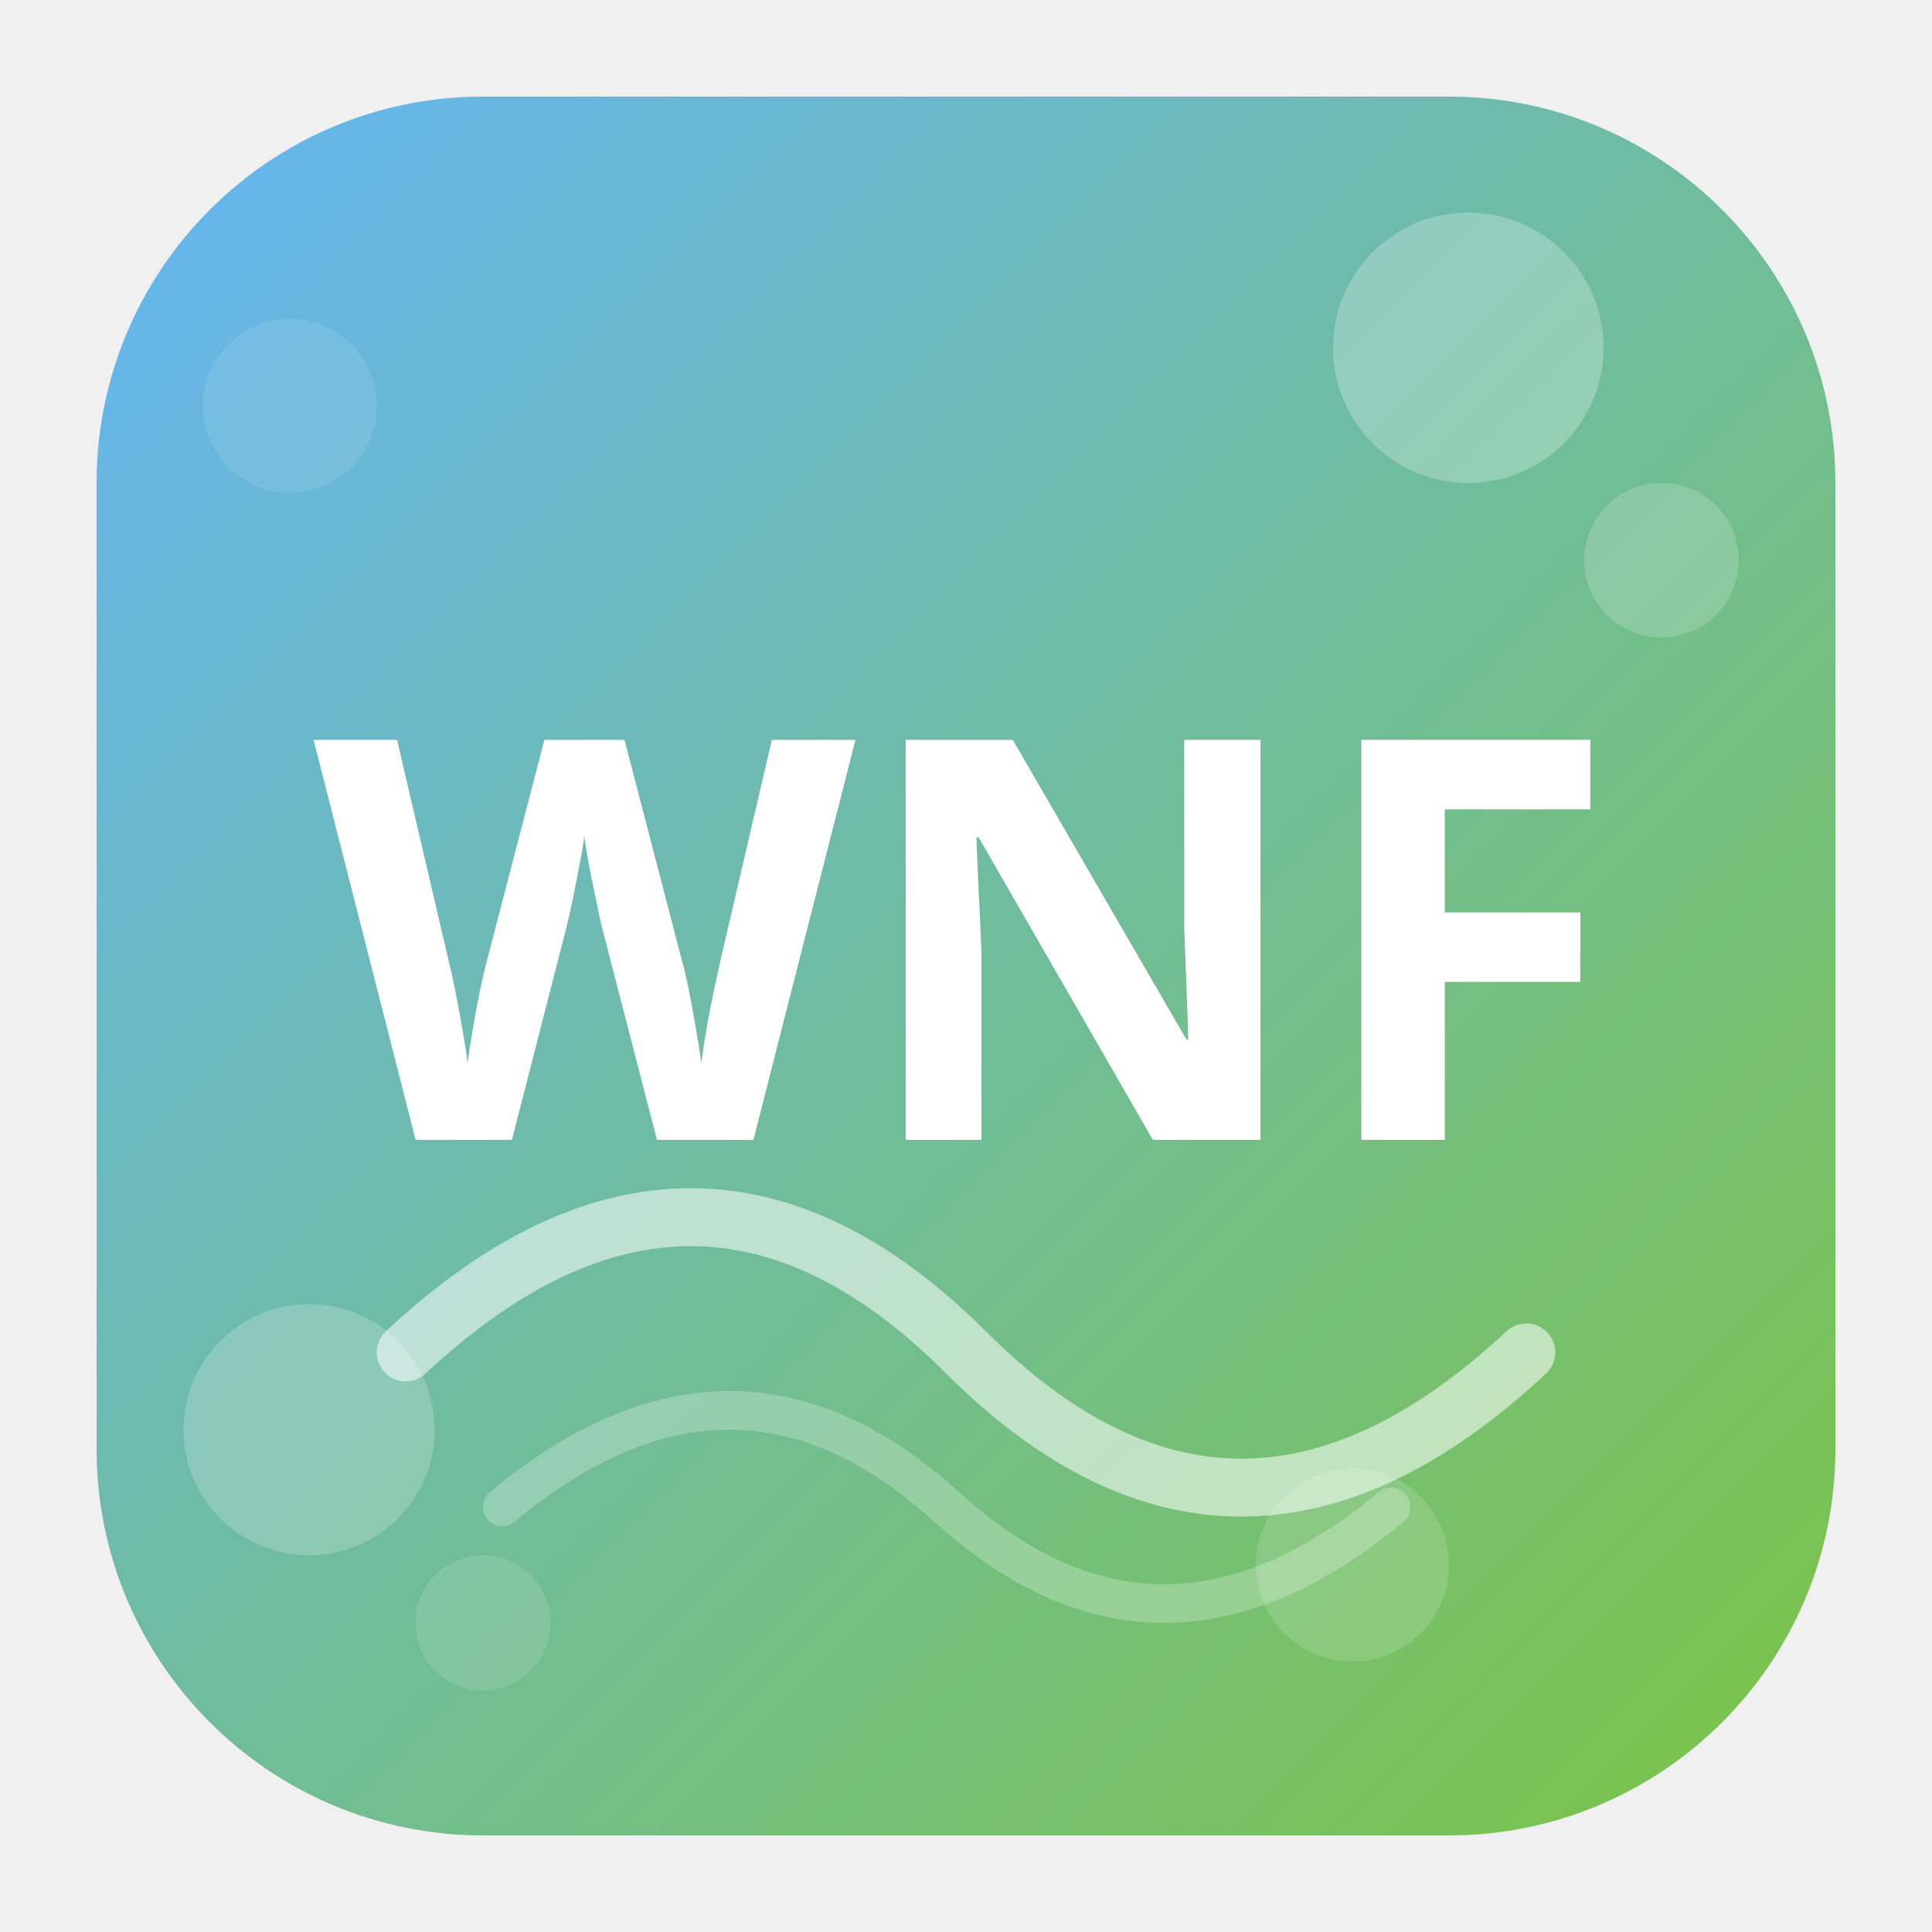
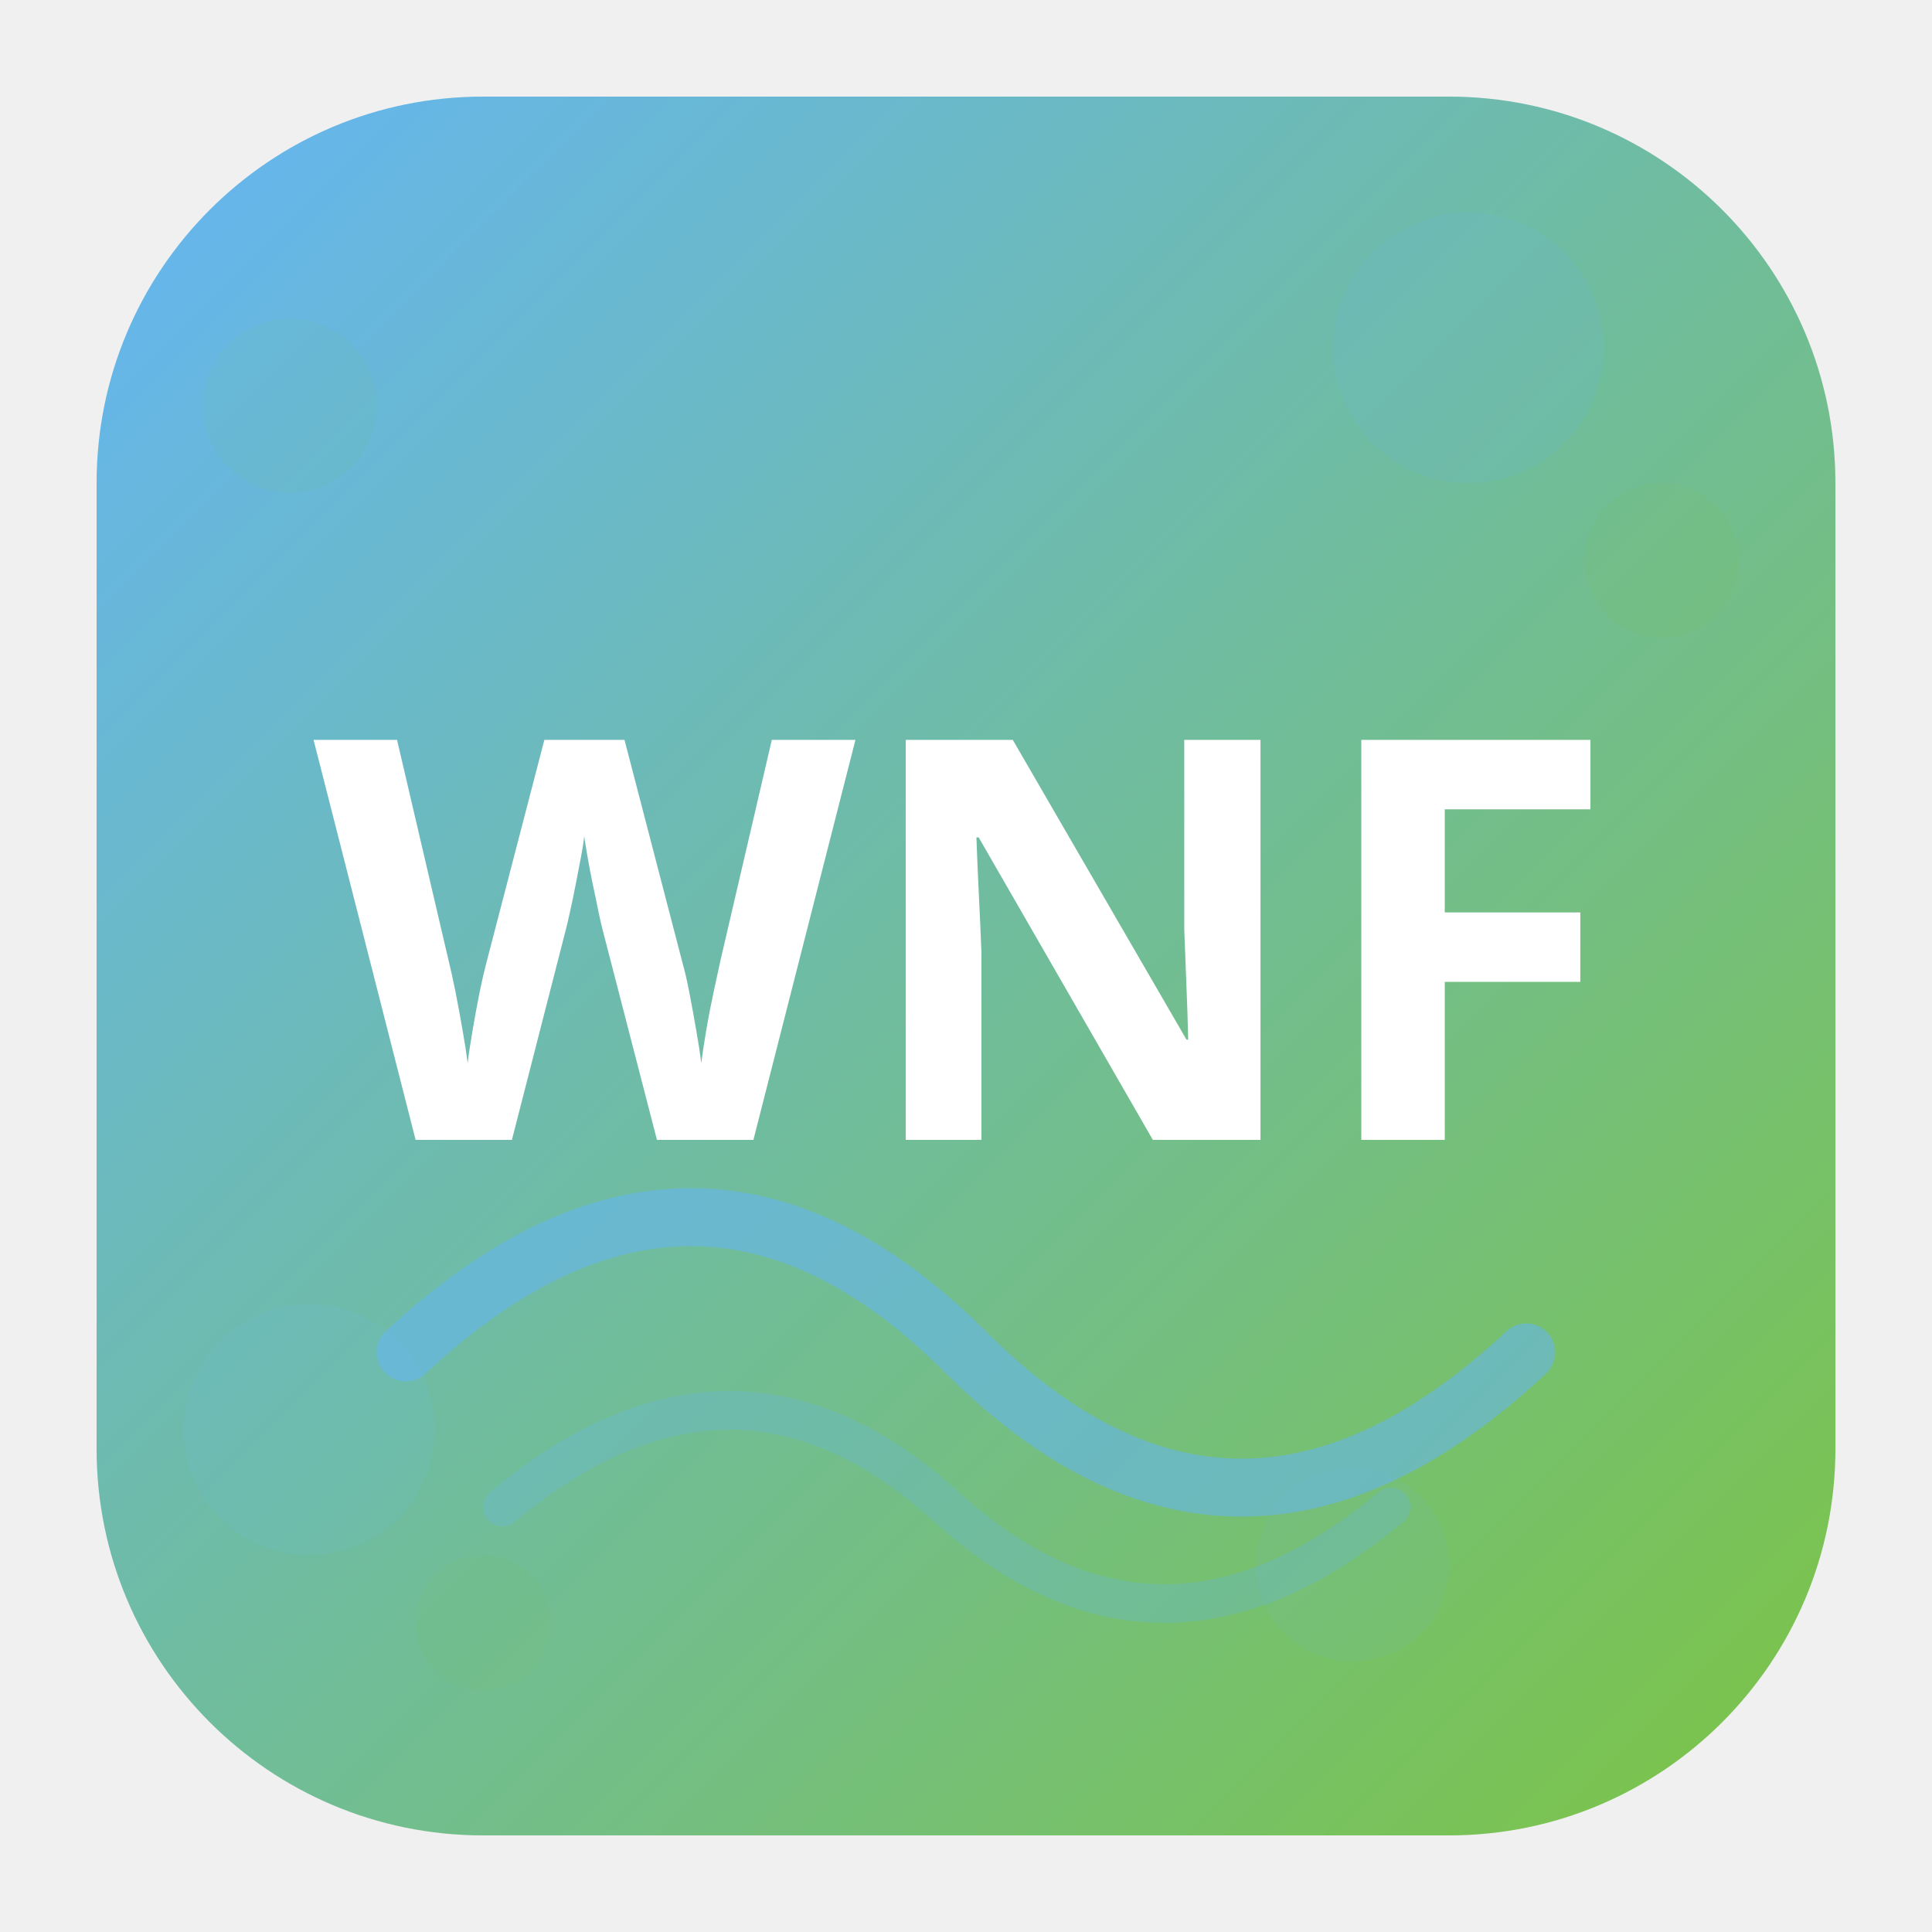
<svg xmlns="http://www.w3.org/2000/svg" viewBox="0 0 200 200" width="200" height="200">
  <defs>
    <linearGradient id="mark-bg" x1="0" y1="0" x2="1" y2="1">
      <stop offset="0%" stop-color="#64B5F6" />
      <stop offset="100%" stop-color="#7CC444" />
    </linearGradient>
  </defs>
  <rect x="10" y="10" width="180" height="180" rx="40" fill="url(#mark-bg)" />
-   <circle cx="152" cy="36" r="14" fill="#fff" opacity="0.25" />
-   <circle cx="172" cy="58" r="8" fill="#fff" opacity="0.18" />
-   <circle cx="32" cy="148" r="13" fill="#fff" opacity="0.2" />
-   <circle cx="50" cy="168" r="7" fill="#fff" opacity="0.12" />
-   <circle cx="140" cy="162" r="10" fill="#fff" opacity="0.15" />
-   <circle cx="30" cy="42" r="9" fill="#fff" opacity="0.1" />
-   <path d="M42 140 Q72 112 100 140 Q128 168 158 140" fill="none" stroke="#fff" stroke-width="6" stroke-linecap="round" opacity="0.55" />
-   <path d="M52 156 Q76 136 98 156 Q120 176 144 156" fill="none" stroke="#fff" stroke-width="4" stroke-linecap="round" opacity="0.25" />
+   <circle cx="152" cy="36" r="14" fill="#64B5F6" opacity="0.12" />
+   <circle cx="172" cy="58" r="8" fill="#7CC444" opacity="0.1" />
+   <circle cx="32" cy="148" r="13" fill="#64B5F6" opacity="0.1" />
+   <circle cx="50" cy="168" r="7" fill="#7CC444" opacity="0.08" />
+   <circle cx="140" cy="162" r="10" fill="#64B5F6" opacity="0.08" />
+   <circle cx="30" cy="42" r="9" fill="#7CC444" opacity="0.06" />
+   <path d="M42 140 Q72 112 100 140 Q128 168 158 140" fill="none" stroke="#64B5F6" stroke-width="6" stroke-linecap="round" opacity="0.55" />
+   <path d="M52 156 Q76 136 98 156 Q120 176 144 156" fill="none" stroke="#64B5F6" stroke-width="4" stroke-linecap="round" opacity="0.25" />
  <text x="100" y="118" text-anchor="middle" font-family="'Nunito', sans-serif" font-weight="900" font-size="58" fill="#FFFFFF">WNF</text>
</svg>
